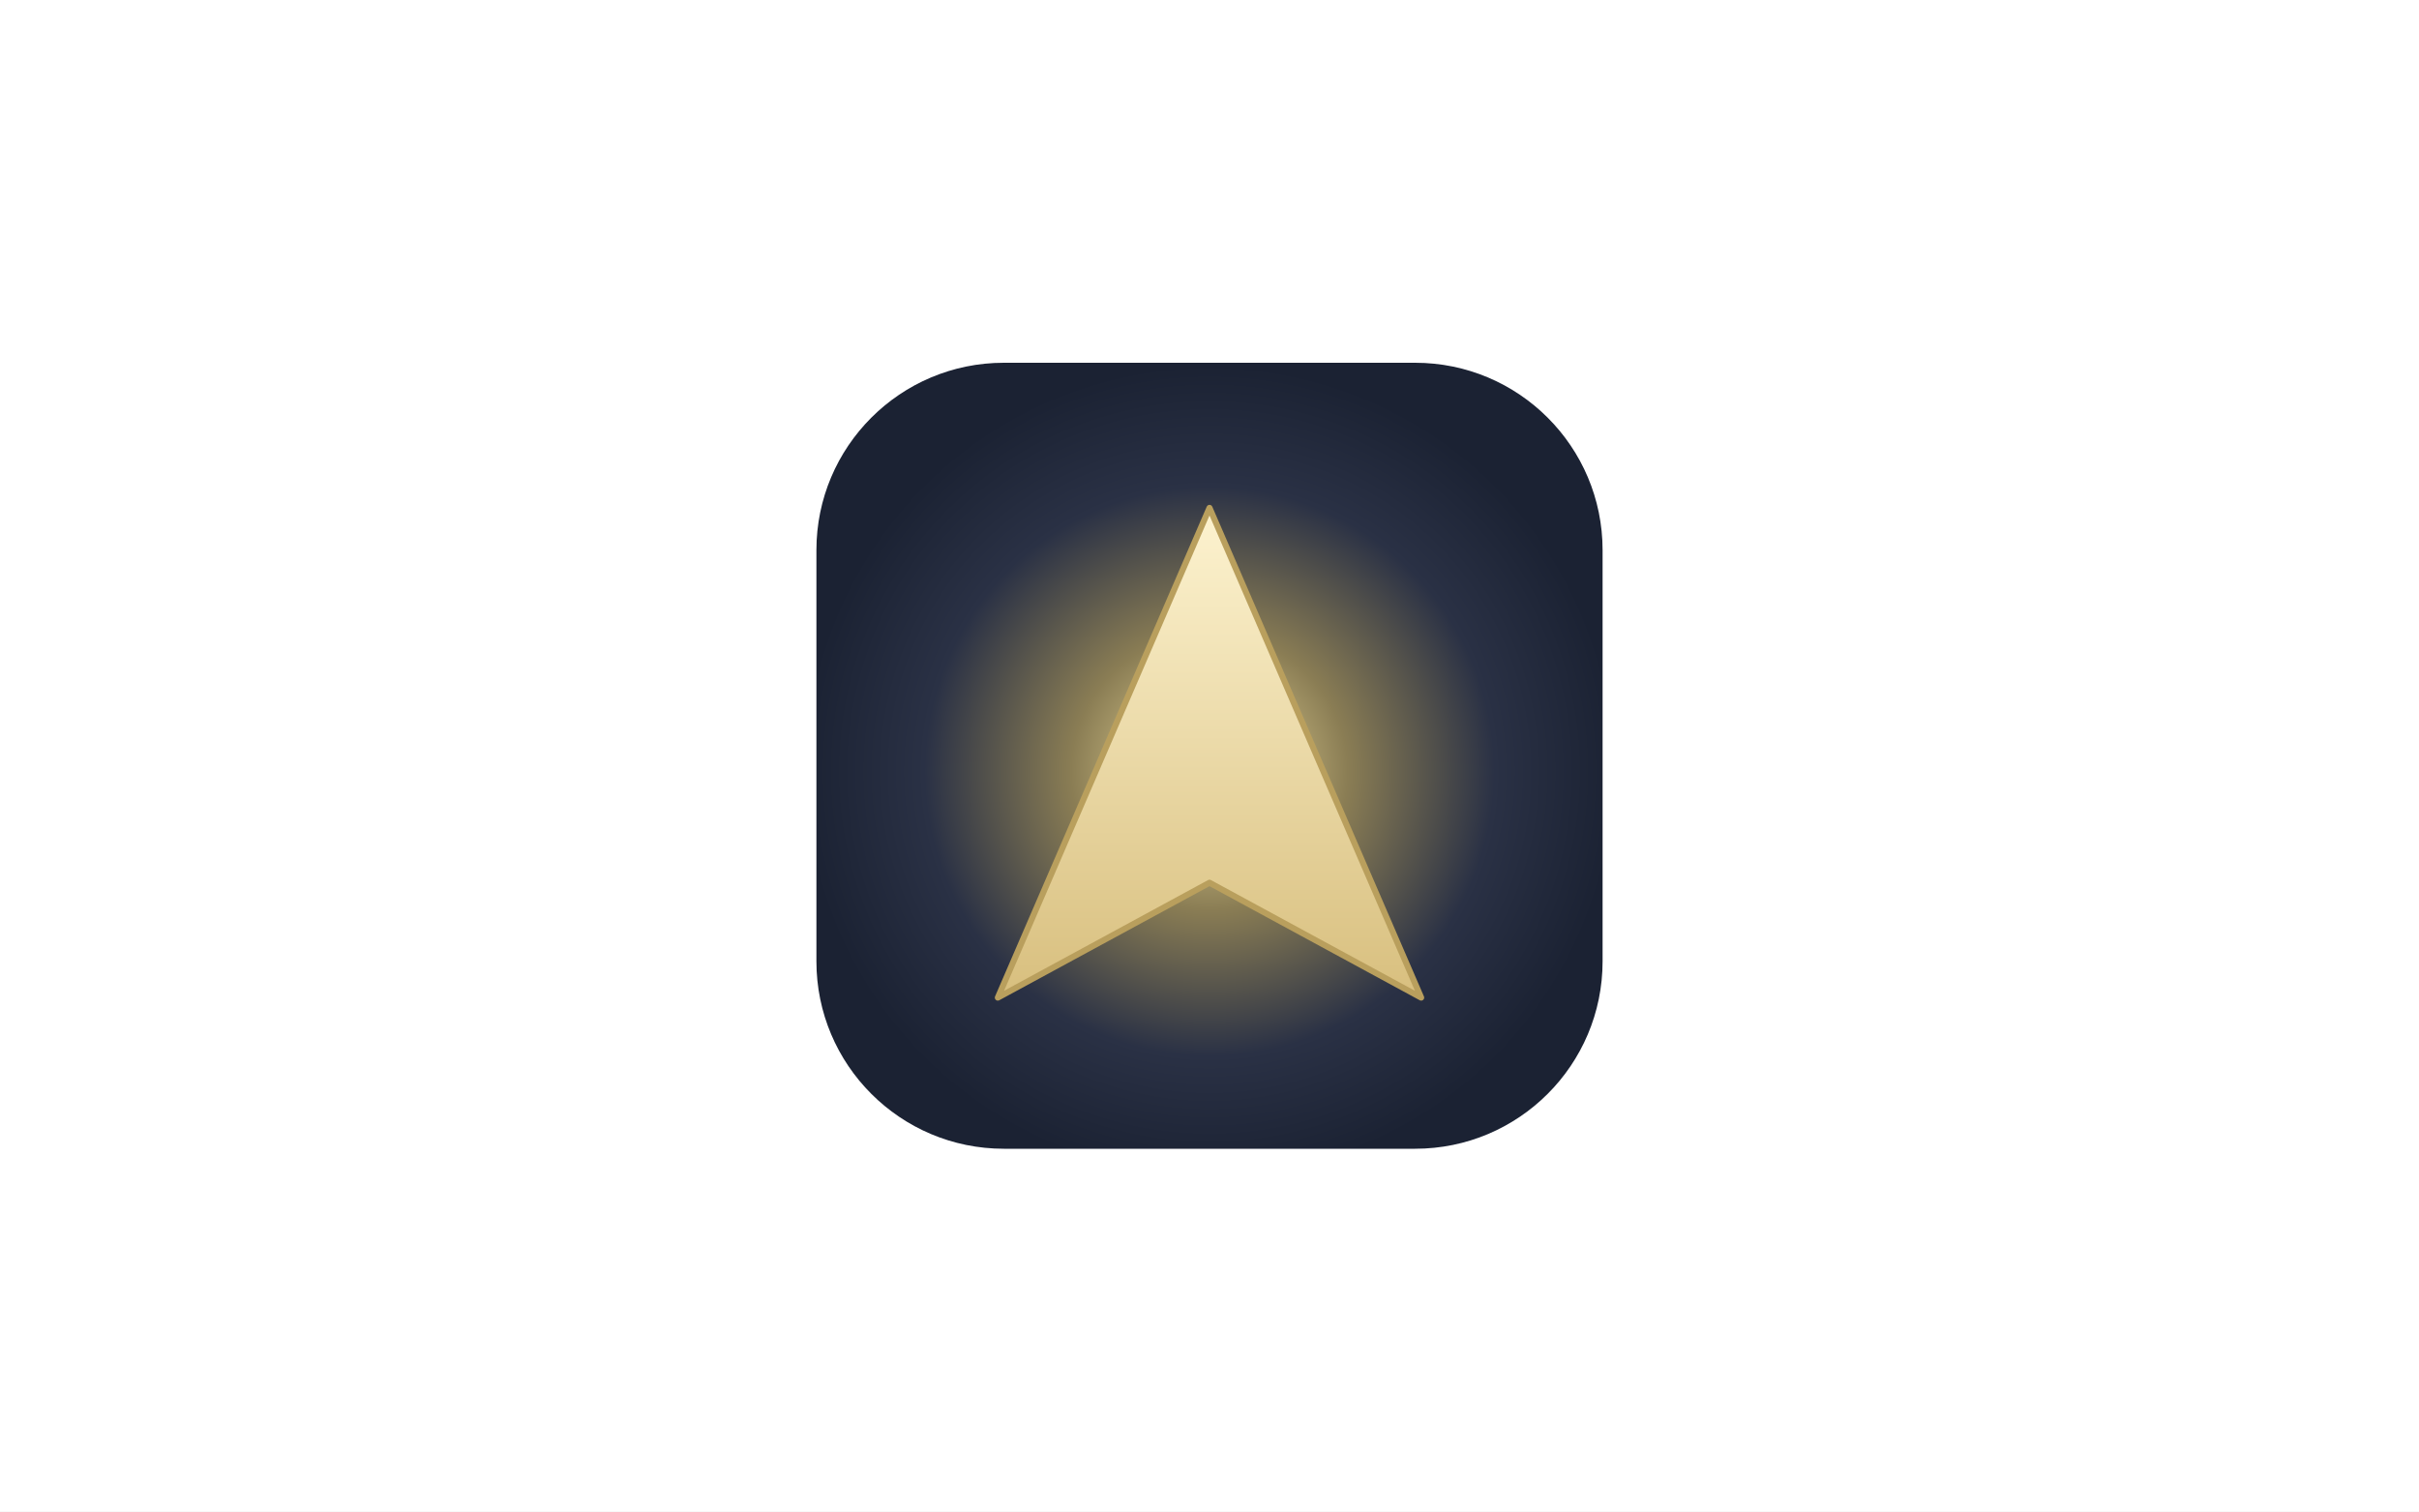
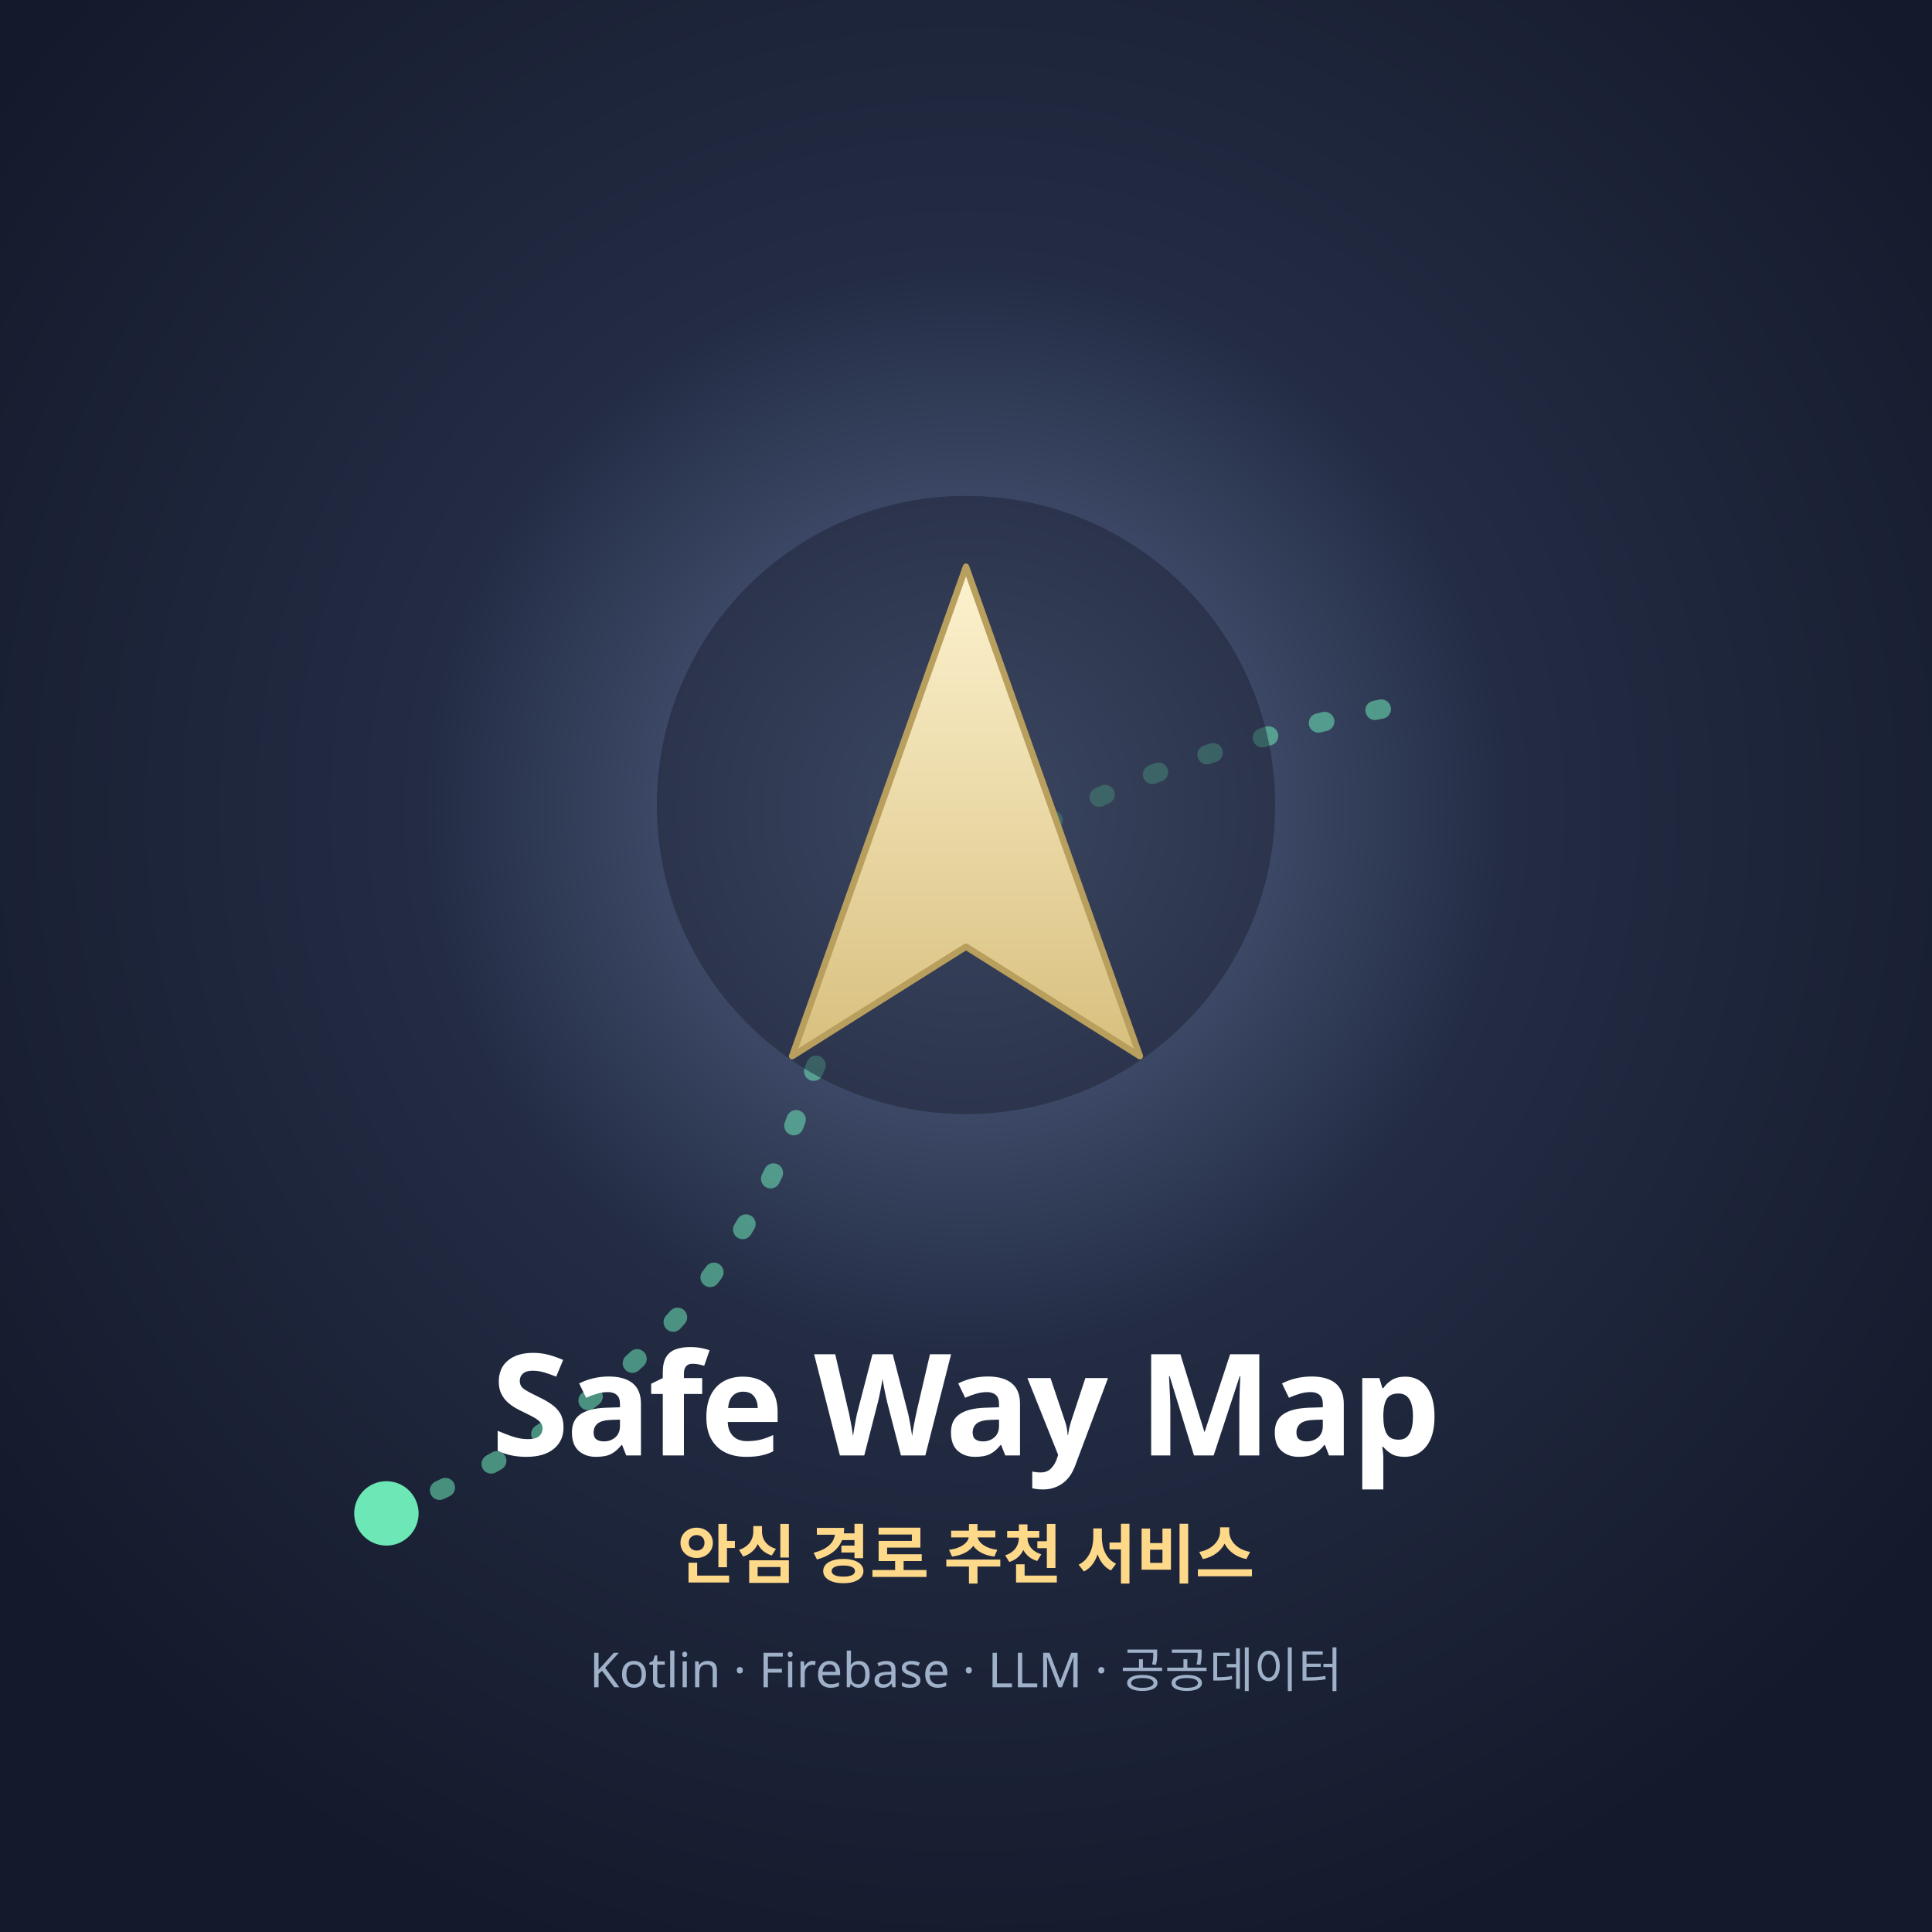
- <svg xmlns="http://www.w3.org/2000/svg" viewBox="0 0 800 500">
+ <svg xmlns="http://www.w3.org/2000/svg" viewBox="0 0 600 600" font-family="'Pretendard','Malgun Gothic',sans-serif">
  <defs>
-     <radialGradient id="glow" cx="50%" cy="52%" r="52%">
-       <stop offset="0%" stop-color="#f4e3a1" />
-       <stop offset="34%" stop-color="#8a7d54" />
-       <stop offset="70%" stop-color="#2a3145" />
-       <stop offset="100%" stop-color="#1b2233" />
+     <radialGradient id="glow" cx="50%" cy="42%" r="62%">
+       <stop offset="0" stop-color="#5b6b8f" />
+       <stop offset="45%" stop-color="#232c44" />
+       <stop offset="100%" stop-color="#141a2b" />
    </radialGradient>
-     <linearGradient id="arrow" x1="0" y1="0" x2="0" y2="1">
-       <stop offset="0%" stop-color="#fdf3d0" />
-       <stop offset="100%" stop-color="#d8bf7e" />
+     <linearGradient id="arr" x1="0" y1="0" x2="0" y2="1">
+       <stop offset="0" stop-color="#fdf3d0" />
+       <stop offset="1" stop-color="#d8bf7e" />
    </linearGradient>
  </defs>
-   <rect width="800" height="500" fill="#ffffff" />
-   <rect x="270" y="120" width="260" height="260" rx="62" fill="url(#glow)" />
-   <path d="M400 168 L470 330 L400 292 L330 330 Z" fill="url(#arrow)" stroke="#b99f5d" stroke-width="2" stroke-linejoin="round" />
+   <rect width="600" height="600" fill="url(#glow)" />
+   <path d="M120 470 Q220 430 250 340 T430 220" fill="none" stroke="#6ee7b7" stroke-width="6" stroke-linecap="round" opacity="0.55" stroke-dasharray="2 16" />
+   <circle cx="120" cy="470" r="10" fill="#6ee7b7" />
+   <g transform="translate(300,250)">
+     <circle r="96" fill="#1b2233" opacity="0.5" />
+     <path d="M0 -74 L54 78 L0 44 L-54 78 Z" fill="url(#arr)" stroke="#b99f5d" stroke-width="2" stroke-linejoin="round" />
+   </g>
+   <text x="300" y="452" fill="#ffffff" font-size="44" font-weight="800" text-anchor="middle" letter-spacing="-1">Safe Way Map</text>
+   <text x="300" y="490" fill="#ffd98a" font-size="20" text-anchor="middle" font-weight="600">안심 경로 추천 서비스</text>
+   <text x="300" y="524" fill="#9fb0c9" font-size="15" text-anchor="middle">Kotlin · Firebase · LLM · 공공데이터</text>
</svg>
